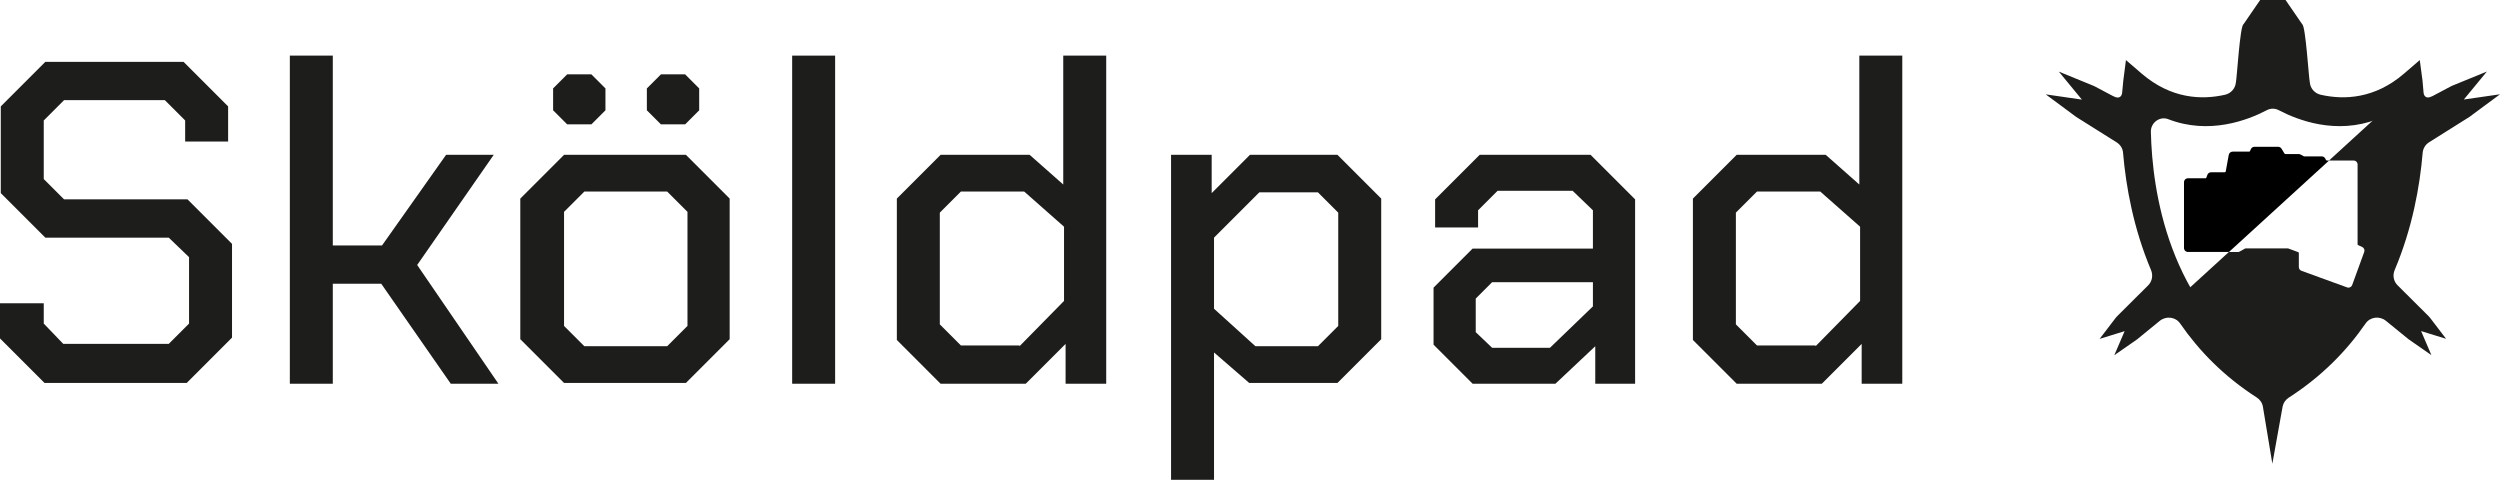
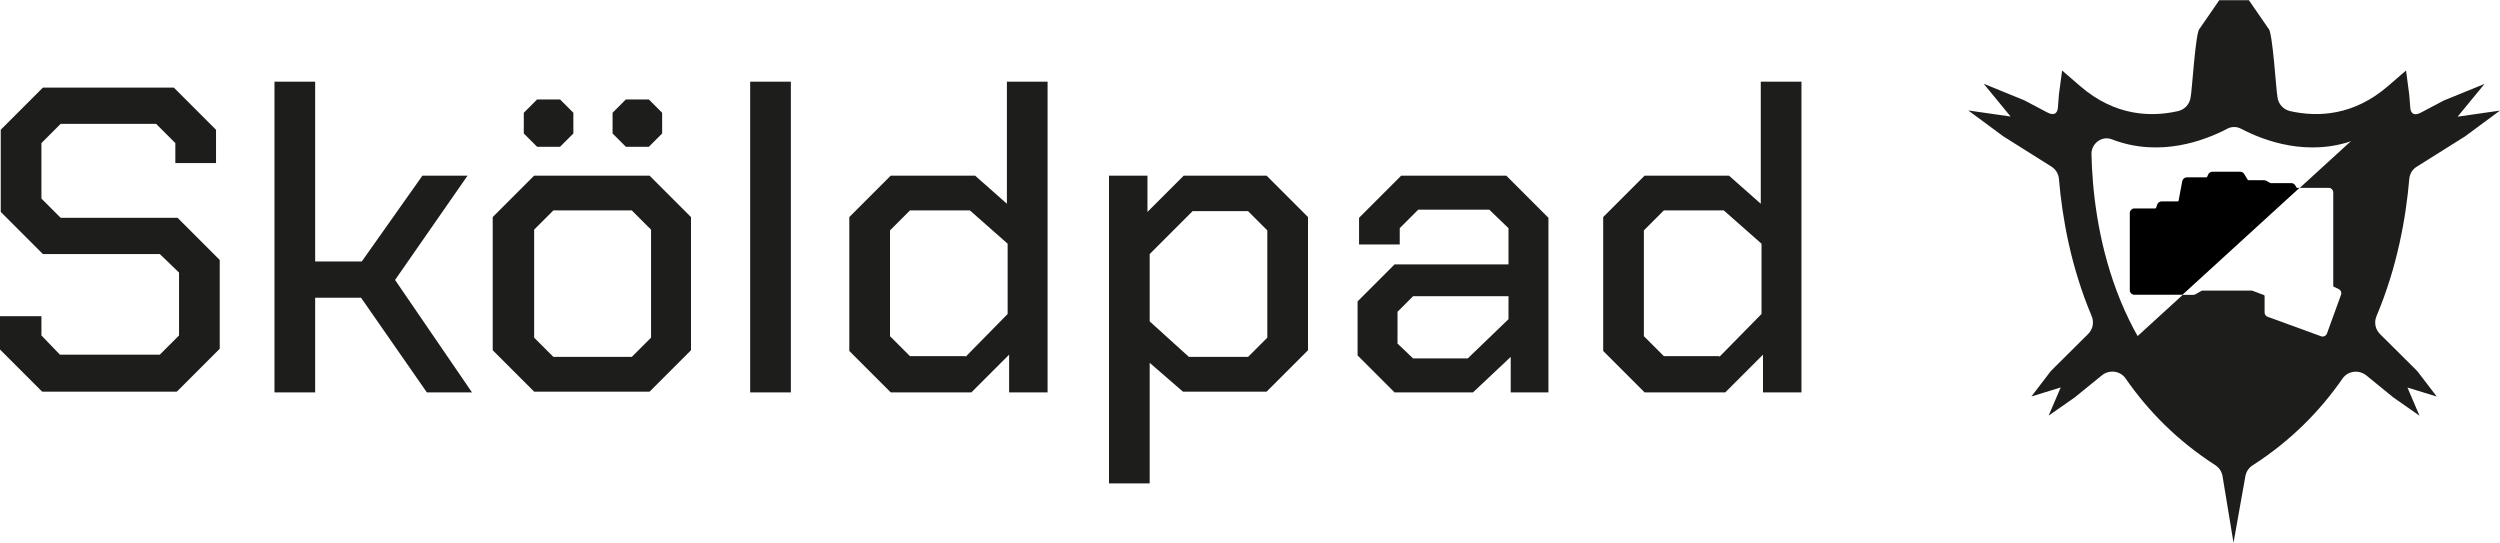
- <svg xmlns="http://www.w3.org/2000/svg" id="Lager_1" data-name="Lager 1" width="112.89mm" height="21.67mm" viewBox="0 0 320.01 61.41">
+ <svg xmlns="http://www.w3.org/2000/svg" id="Lager_1" data-name="Lager 1" width="119.21mm" height="25.88mm" viewBox="0 0 337.92 73.36">
  <g>
-     <path d="M0,43.31v-4.5h5.6v2.6l2.5,2.6h13.5l2.6-2.6v-8.5l-2.6-2.5H5.8L.1,24.71v-11.1l5.7-5.7h17.7l5.7,5.7v4.5h-5.5v-2.7l-2.6-2.6h-12.9l-2.6,2.6v7.5l2.6,2.6h15.8l5.7,5.7v12l-5.8,5.8H5.7s-5.7-5.7-5.7-5.7Z" style="fill: #1d1d1b;" />
-     <path d="M37.1,7.11h5.5v24.3h6.3l8.2-11.6h6.1l-9.8,14.1,10.4,15.2h-6.1l-8.9-12.8h-6.2v12.8h-5.5s0-42,0-42Z" style="fill: #1d1d1b;" />
-     <path d="M66.6,43.41v-18l5.6-5.6h15.6l5.6,5.6v18l-5.6,5.6h-15.6l-5.6-5.6ZM70.8,14.11v-2.8l1.8-1.8h3.1l1.8,1.8v2.8l-1.8,1.8h-3.1l-1.8-1.8ZM85.4,44.31l2.6-2.6v-14.6l-2.6-2.6h-10.6l-2.6,2.6v14.6l2.6,2.6h10.6ZM82.8,14.11v-2.8l1.8-1.8h3.1l1.8,1.8v2.8l-1.8,1.8h-3.1l-1.8-1.8Z" style="fill: #1d1d1b;" />
-     <path d="M101.4,7.11h5.5v42h-5.5V7.11Z" style="fill: #1d1d1b;" />
-     <path d="M114.8,43.41v-18l5.6-5.6h11.4l4.3,3.8V7.11h5.5v42h-5.2v-5.1l-5.1,5.1h-10.9l-5.6-5.6v-.1ZM130.5,44.31l5.7-5.8v-9.5l-5.1-4.5h-8.1l-2.7,2.7v14.3l2.7,2.7h7.5v.1Z" style="fill: #1d1d1b;" />
-     <path d="M149.9,19.81h5.2v4.9l4.9-4.9h11.2l5.6,5.6v18l-5.6,5.6h-11.3l-4.5-3.9v16.3h-5.5V19.81h0ZM168.7,44.31l2.6-2.6v-14.5l-2.6-2.6h-7.5l-5.8,5.8v9.1l5.3,4.8h8Z" style="fill: #1d1d1b;" />
-     <path d="M183.5,44.01v-7.2l5-5h15.4v-4.9l-2.6-2.5h-9.6l-2.5,2.5v2.2h-5.5v-3.6l5.7-5.7h14.2l5.7,5.7v23.6h-5.1v-4.8l-5.1,4.8h-10.6l-5-5v-.1ZM198.4,44.51l5.5-5.3v-3.1h-12.9l-2.1,2.1v4.3l2.1,2h7.4Z" style="fill: #1d1d1b;" />
-     <path d="M216.7,43.41v-18l5.6-5.6h11.4l4.3,3.8V7.11h5.5v42h-5.2v-5.1l-5.1,5.1h-10.9l-5.6-5.6v-.1ZM232.4,44.31l5.7-5.8v-9.5l-5.1-4.5h-8.1l-2.7,2.7v14.3l2.7,2.7h7.5v.1Z" style="fill: #1d1d1b;" />
+     <path d="M0,47.24v-4.5h5.6v2.6l2.5,2.6h13.5l2.6-2.6v-8.5l-2.6-2.5H5.8L.1,28.64v-11.1l5.7-5.7h17.7l5.7,5.7v4.5h-5.5v-2.7l-2.6-2.6h-12.9l-2.6,2.6v7.5l2.6,2.6h15.8l5.7,5.7v12l-5.8,5.8H5.7s-5.7-5.7-5.7-5.7Z" style="fill: #1d1d1b;" />
+     <path d="M37.1,11.04h5.5v24.3h6.3l8.2-11.6h6.1l-9.8,14.1,10.4,15.2h-6.1l-8.9-12.8h-6.2v12.8h-5.5s0-42,0-42Z" style="fill: #1d1d1b;" />
+     <path d="M66.6,47.34v-18l5.6-5.6h15.6l5.6,5.6v18l-5.6,5.6h-15.6l-5.6-5.6ZM70.8,18.04v-2.8l1.8-1.8h3.1l1.8,1.8v2.8l-1.8,1.8h-3.1l-1.8-1.8ZM85.4,48.24l2.6-2.6v-14.6l-2.6-2.6h-10.6l-2.6,2.6v14.6l2.6,2.6h10.6ZM82.8,18.04v-2.8l1.8-1.8h3.1l1.8,1.8v2.8l-1.8,1.8h-3.1l-1.8-1.8Z" style="fill: #1d1d1b;" />
+     <path d="M101.4,11.04h5.5v42h-5.5V11.04Z" style="fill: #1d1d1b;" />
+     <path d="M114.8,47.34v-18l5.6-5.6h11.4l4.3,3.8V11.04h5.5v42h-5.2v-5.1l-5.1,5.1h-10.9l-5.6-5.6v-.1ZM130.5,48.24l5.7-5.8v-9.5l-5.1-4.5h-8.1l-2.7,2.7v14.3l2.7,2.7h7.5v.1Z" style="fill: #1d1d1b;" />
+     <path d="M149.9,23.74h5.2v4.9l4.9-4.9h11.2l5.6,5.6v18l-5.6,5.6h-11.3l-4.5-3.9v16.3h-5.5V23.74h0ZM168.7,48.24l2.6-2.6v-14.5l-2.6-2.6h-7.5l-5.8,5.8v9.1l5.3,4.8h8Z" style="fill: #1d1d1b;" />
+     <path d="M183.5,47.94v-7.2l5-5h15.4v-4.9l-2.6-2.5h-9.6l-2.5,2.5v2.2h-5.5v-3.6l5.7-5.7h14.2l5.7,5.7v23.6h-5.1v-4.8l-5.1,4.8h-10.6l-5-5v-.1ZM198.4,48.44l5.5-5.3v-3.1h-12.9l-2.1,2.1v4.3l2.1,2h7.4Z" style="fill: #1d1d1b;" />
+     <path d="M216.7,47.34v-18l5.6-5.6h11.4l4.3,3.8V11.04h5.5v42h-5.2v-5.1l-5.1,5.1h-10.9l-5.6-5.6v-.1ZM232.4,48.24l5.7-5.8v-9.5l-5.1-4.5h-8.1l-2.7,2.7v14.3l2.7,2.7h7.5v.1Z" style="fill: #1d1d1b;" />
  </g>
-   <path d="M307.29,12.16l-9.17,8.38h3.16s.03,0,.04,0c.25.02.44.22.46.46,0,.01,0,.03,0,.04v10.22c0,.05.03.09.06.1,0,0,0,0,0,0l.53.25s0,0,0,0c.18.08.29.26.29.46,0,.06-.01.12-.03.17,0,0,0,0,0,0,0,0,0,0,0,0l-1.54,4.23s0,0,0,0c-.07.2-.27.34-.48.34-.05,0-.11,0-.17-.03,0,0,0,0,0,0,0,0,0,0,0,0l-3.44-1.25s0,0,0,0c0,0,0,0,0,0l-2.41-.88s0,0,0,0c-.2-.07-.33-.27-.33-.48,0,0,0,0,0,0s0,0,0,0v-1.8s-.03-.09-.07-.1l-1.3-.48s0,0,0,0c-.01,0-.03,0-.04,0h-5.41s-.04,0-.05.01c0,0,0,0,0,0l-.7.39s0,0,0,0c-.08.04-.16.06-.25.06h-1.14l-5.43,4.96c2.45,4.27,6.03,8.3,11.25,11.34,18.95-11.06,16.33-35.14,16.18-36.4Z" style="fill: #1d1d1b;" />
-   <path d="M298.12,20.54h-.28s-.08-.03-.1-.06c0,0,0,0,0,0l-.1-.2s0,0,0,0c-.09-.17-.26-.27-.45-.27h-2.24s-.04,0-.05-.01c0,0,0,0,0,0l-.42-.23s0,0,0,0c0,0,0,0,0,0-.08-.04-.16-.06-.25-.06h-1.7s-.07-.02-.1-.05c0,0,0,0,0,0l-.38-.63s0,0,0,0c-.09-.15-.26-.25-.44-.25h-3.03c-.2,0-.38.12-.46.3,0,0,0,0,0,0l-.11.25s0,0,0,0c-.02.04-.06.07-.1.07h-2.12c-.25,0-.46.18-.5.42,0,0,0,0,0,0l-.39,2.13s0,0,0,0c0,.05-.06.09-.11.09h-1.76c-.21,0-.41.14-.48.34,0,0,0,0,0,0l-.13.36s0,0,0,0c-.02.04-.06.07-.1.07h-2.26s-.03,0-.04,0c-.25.02-.44.22-.46.46,0,.01,0,.03,0,.04v8.43s0,.03,0,.04c.02.25.22.44.46.46.01,0,.03,0,.04,0h5.26l12.82-11.71Z" />
-   <path d="M271.65,11.8c-.02.27-.17,1.02-1.17.49l-2.4-1.27c-.05-.03-.1-.05-.16-.07l-4.38-1.79,2.95,3.58-4.63-.67,3.81,2.82s.07.05.11.08l5.17,3.25c.47.3.77.78.81,1.34.37,4.32,1.33,9.67,3.58,15,.28.67.15,1.44-.36,1.95l-3.99,3.97c-.06.06-.11.12-.16.18l-2.07,2.71,3.2-.99-1.32,3.08,2.82-1.96s.07-.05.11-.08l2.89-2.36c.8-.65,2.01-.52,2.6.33,2.43,3.52,5.62,6.79,9.81,9.48.42.27.71.69.79,1.18l1.21,7.3,1.31-7.3c.09-.48.38-.9.79-1.16,4.2-2.7,7.41-5.98,9.84-9.5.59-.85,1.8-.99,2.6-.33l2.89,2.35s.07.05.11.08l2.82,1.96-1.32-3.08,3.2.99-2.07-2.71c-.05-.06-.1-.12-.16-.18l-3.99-3.97c-.51-.51-.65-1.28-.36-1.95,2.25-5.33,3.22-10.68,3.58-15,.05-.55.34-1.04.81-1.34l5.17-3.25s.07-.05.11-.08l3.81-2.82-4.63.67,2.95-3.58-4.38,1.79c-.05.02-.11.05-.16.07l-2.4,1.27c-1,.53-1.15-.21-1.17-.49l-.13-1.48-.35-2.63-2.01,1.73c-3.75,3.23-7.66,3.39-10.67,2.71-.75-.17-1.32-.79-1.39-1.56-.14-.53-.53-7.23-.98-7.47,0,0-2.13-3.1-2.13-3.1h-3.25l-2.13,3.1c-.46.21-.85,6.96-.98,7.47-.08.77-.64,1.39-1.39,1.56-3.01.68-6.91.52-10.67-2.71l-2.01-1.73-.34,2.63M291.86,47.22c-.56.37-1.31.37-1.87,0-12.42-8.3-14.5-22.73-14.67-30.36-.03-1.16,1.14-2.04,2.23-1.61,5.24,2.03,10.19.12,12.62-1.16.48-.25,1.03-.25,1.51,0,2.43,1.28,7.37,3.19,12.62,1.16,1.09-.42,2.25.45,2.23,1.62-.17,7.64-2.25,22.07-14.67,30.36Z" style="fill: #1d1d1b;" />
+   <g>
+     <path d="M322.2,15.03l-11.34,10.36h3.9s.03,0,.05,0c.31.02.55.27.57.57,0,.02,0,.03,0,.05v12.63c0,.06.04.11.08.12,0,0,0,0,0,0l.65.31s0,0,0,0c.22.1.36.33.36.57,0,.07-.01.15-.04.21,0,0,0,0,0,0,0,0,0,0,0,0l-1.9,5.23s0,0,0,0c-.09.25-.33.41-.59.41-.07,0-.14-.01-.21-.04,0,0,0,0,0,0,0,0,0,0,0,0l-4.25-1.55s0,0,0,0c0,0,0,0,0,0l-2.97-1.08s0,0,0,0c-.25-.09-.41-.33-.41-.59,0,0,0,0,0,0s0,0,0,0v-2.22c0-.06-.03-.11-.09-.13l-1.6-.6s0,0,0,0c-.02,0-.03,0-.05,0h-6.69s-.05,0-.07.02c0,0,0,0,0,0l-.86.48s0,0,0,0c-.09.05-.2.08-.3.08h-1.41l-6.71,6.13c3.03,5.27,7.45,10.25,13.9,14.02,23.42-13.67,20.18-43.42,19.99-44.98Z" style="fill: #1d1d1b;" />
+     <path d="M310.86,25.39h-.35c-.06,0-.1-.04-.12-.07,0,0,0,0,0,0l-.13-.24s0,0,0,0c-.11-.21-.32-.33-.56-.33h-2.77s-.05,0-.07-.02c0,0,0,0,0,0l-.52-.29s0,0,0,0c0,0,0,0,0,0-.09-.05-.2-.08-.31-.08h-2.1s-.09-.03-.12-.07c0,0,0,0,0,0l-.47-.78s0,0,0,0c-.11-.19-.32-.3-.54-.3h-3.75c-.25,0-.47.15-.57.37,0,0,0,0,0,0l-.14.31s0,0,0,0c-.02.05-.07.08-.13.08h-2.62c-.3,0-.56.22-.62.51,0,0,0,0,0,0l-.49,2.63s0,0,0,0c-.01.06-.07.11-.13.11h-2.17c-.26,0-.5.17-.59.42,0,0,0,0,0,0l-.16.45s0,0,0,0c-.02.05-.07.09-.13.09h-2.8s-.03,0-.05,0c-.31.02-.55.27-.57.57,0,.02,0,.03,0,.05v10.42s0,.03,0,.05c.02.31.27.55.57.57.02,0,.03,0,.05,0h6.5l15.84-14.47Z" />
+     <path d="M278.16,14.58c-.03.33-.21,1.26-1.45.61l-2.97-1.57c-.06-.03-.13-.06-.19-.09l-5.42-2.21,3.64,4.43-5.72-.82,4.71,3.48s.09.06.14.09l6.39,4.02c.58.37.95.97,1.01,1.65.45,5.34,1.64,11.95,4.42,18.54.35.82.18,1.78-.45,2.41l-4.93,4.9c-.07.07-.14.14-.2.22l-2.56,3.35,3.96-1.22-1.63,3.81,3.48-2.43s.09-.06.13-.1l3.58-2.91c.99-.81,2.48-.64,3.21.41,3,4.34,6.95,8.39,12.12,11.72.51.33.88.86.98,1.46l1.49,9.03,1.61-9.03c.11-.59.47-1.11.97-1.43,5.19-3.33,9.15-7.39,12.16-11.74.73-1.05,2.22-1.22,3.22-.41l3.57,2.91s.09.07.13.1l3.48,2.43-1.63-3.81,3.96,1.22-2.56-3.35c-.06-.08-.13-.15-.2-.22l-4.93-4.9c-.63-.63-.8-1.58-.45-2.41,2.78-6.58,3.97-13.2,4.43-18.54.06-.68.42-1.29,1.01-1.65l6.39-4.01s.09-.06.14-.09l4.71-3.48-5.72.82,3.64-4.43-5.42,2.21c-.07.03-.13.06-.19.09l-2.97,1.57c-1.24.65-1.42-.26-1.45-.6l-.15-1.83-.43-3.25-2.48,2.14c-4.64,3.99-9.46,4.18-13.18,3.35-.93-.21-1.63-.98-1.72-1.93-.17-.66-.65-8.93-1.22-9.23,0,0-2.64-3.83-2.64-3.83h-4.01l-2.64,3.83c-.56.26-1.05,8.6-1.22,9.23-.1.95-.79,1.72-1.72,1.93-3.72.84-8.54.64-13.18-3.35l-2.48-2.14-.43,3.25M303.14,58.35c-.69.46-1.62.46-2.31,0-15.34-10.25-17.92-28.09-18.13-37.52-.03-1.44,1.41-2.52,2.75-2,6.48,2.51,12.6.15,15.6-1.43.59-.31,1.27-.31,1.87,0,3,1.58,9.11,3.94,15.59,1.43,1.34-.52,2.79.56,2.75,2-.21,9.44-2.78,27.27-18.12,37.52Z" style="fill: #1d1d1b;" />
+   </g>
</svg>
